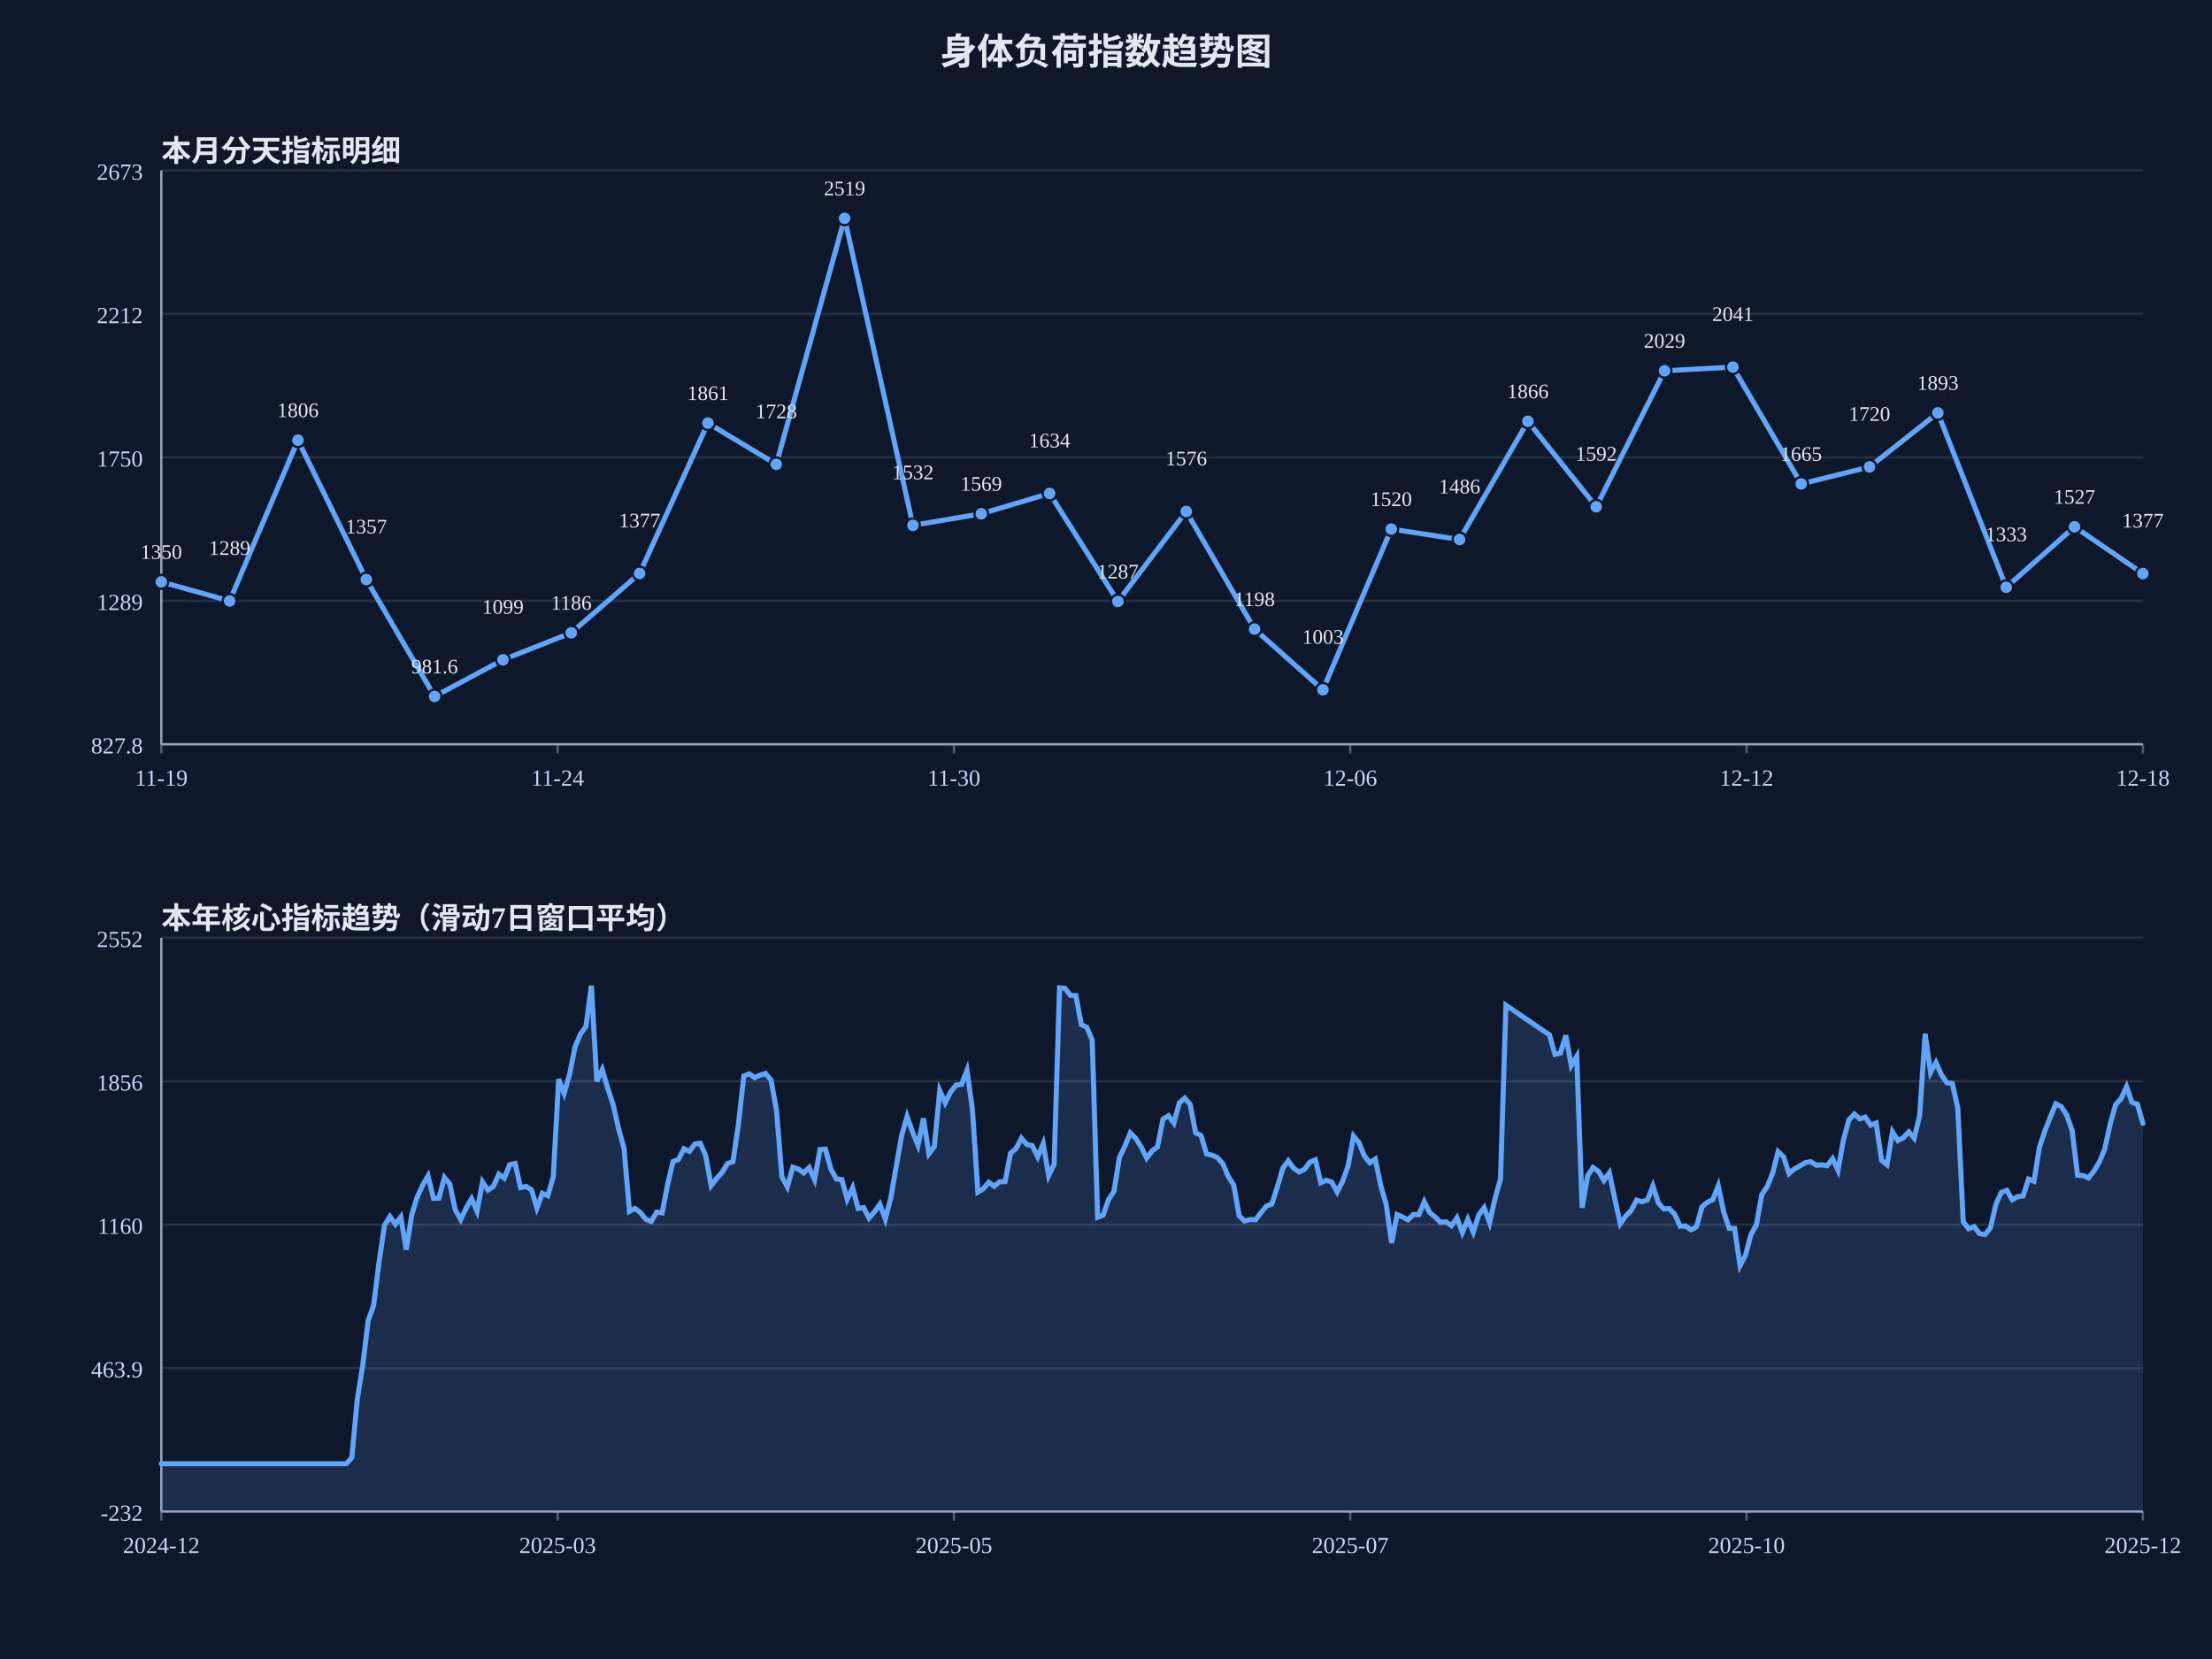
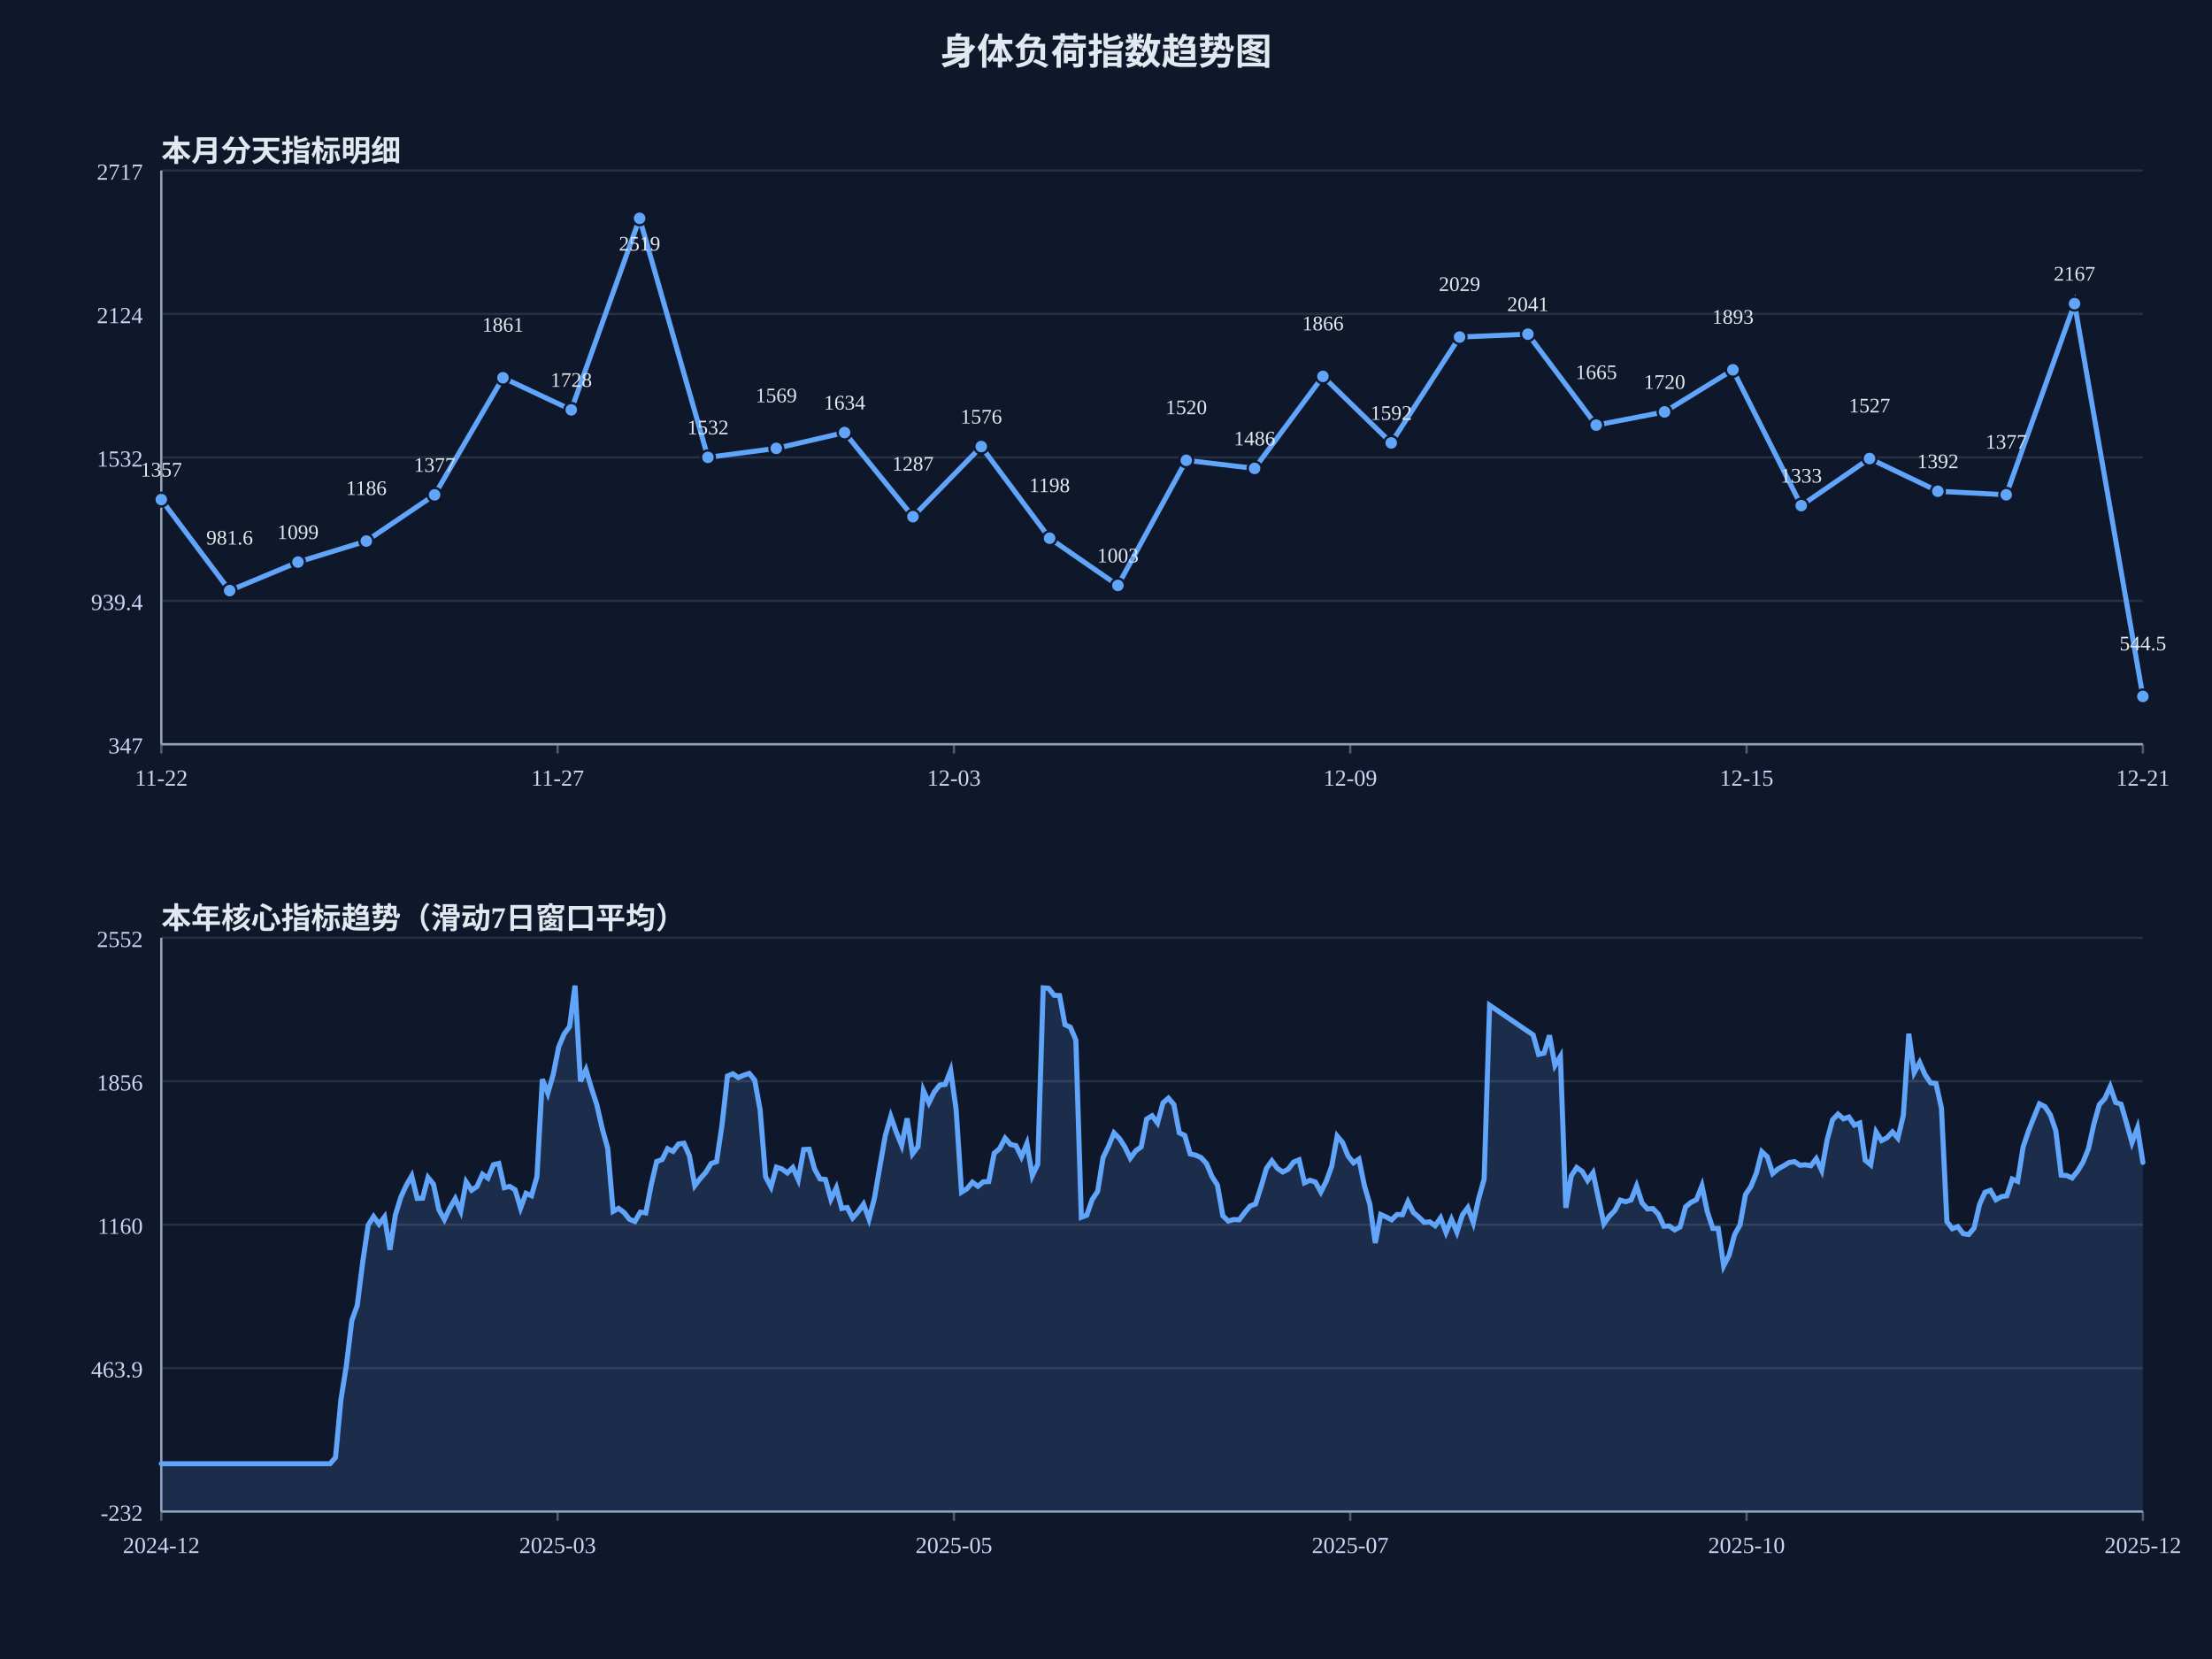
<svg xmlns="http://www.w3.org/2000/svg" viewBox="0 0 960 720" width="960" height="720">
  <rect width="960" height="720" fill="#0f172a" />
  <text x="480" y="28" fill="#e2e8f0" font-size="16" font-weight="700" text-anchor="middle">身体负荷指数趋势图</text>
  <text x="70" y="70" fill="#e2e8f0" font-size="13" font-weight="600">本月分天指标明细</text>
  <line x1="70" y1="323.00" x2="930" y2="323.00" stroke="#94a3b8" stroke-opacity="0.18" stroke-width="1" />
-   <text x="62" y="327.00" fill="#cbd5f5" font-size="10" text-anchor="end">827.8</text>
+   <text x="62" y="327.00" fill="#cbd5f5" font-size="10" text-anchor="end">347</text>
  <line x1="70" y1="260.75" x2="930" y2="260.75" stroke="#94a3b8" stroke-opacity="0.18" stroke-width="1" />
-   <text x="62" y="264.75" fill="#cbd5f5" font-size="10" text-anchor="end">1289</text>
+   <text x="62" y="264.75" fill="#cbd5f5" font-size="10" text-anchor="end">939.4</text>
  <line x1="70" y1="198.50" x2="930" y2="198.50" stroke="#94a3b8" stroke-opacity="0.18" stroke-width="1" />
-   <text x="62" y="202.50" fill="#cbd5f5" font-size="10" text-anchor="end">1750</text>
+   <text x="62" y="202.50" fill="#cbd5f5" font-size="10" text-anchor="end">1532</text>
  <line x1="70" y1="136.25" x2="930" y2="136.25" stroke="#94a3b8" stroke-opacity="0.18" stroke-width="1" />
-   <text x="62" y="140.25" fill="#cbd5f5" font-size="10" text-anchor="end">2212</text>
+   <text x="62" y="140.25" fill="#cbd5f5" font-size="10" text-anchor="end">2124</text>
  <line x1="70" y1="74.00" x2="930" y2="74.00" stroke="#94a3b8" stroke-opacity="0.18" stroke-width="1" />
-   <text x="62" y="78.00" fill="#cbd5f5" font-size="10" text-anchor="end">2673</text>
+   <text x="62" y="78.00" fill="#cbd5f5" font-size="10" text-anchor="end">2717</text>
  <line x1="70.00" y1="323" x2="70.00" y2="327" stroke="#94a3b8" stroke-opacity="0.5" stroke-width="1" />
-   <text x="70.00" y="341" fill="#cbd5f5" font-size="10" text-anchor="middle">11-19</text>
+   <text x="70.00" y="341" fill="#cbd5f5" font-size="10" text-anchor="middle">11-22</text>
  <line x1="242.00" y1="323" x2="242.00" y2="327" stroke="#94a3b8" stroke-opacity="0.5" stroke-width="1" />
-   <text x="242.00" y="341" fill="#cbd5f5" font-size="10" text-anchor="middle">11-24</text>
+   <text x="242.00" y="341" fill="#cbd5f5" font-size="10" text-anchor="middle">11-27</text>
  <line x1="414.00" y1="323" x2="414.00" y2="327" stroke="#94a3b8" stroke-opacity="0.5" stroke-width="1" />
-   <text x="414.00" y="341" fill="#cbd5f5" font-size="10" text-anchor="middle">11-30</text>
+   <text x="414.00" y="341" fill="#cbd5f5" font-size="10" text-anchor="middle">12-03</text>
  <line x1="586.00" y1="323" x2="586.00" y2="327" stroke="#94a3b8" stroke-opacity="0.5" stroke-width="1" />
-   <text x="586.00" y="341" fill="#cbd5f5" font-size="10" text-anchor="middle">12-06</text>
+   <text x="586.00" y="341" fill="#cbd5f5" font-size="10" text-anchor="middle">12-09</text>
  <line x1="758.00" y1="323" x2="758.00" y2="327" stroke="#94a3b8" stroke-opacity="0.5" stroke-width="1" />
-   <text x="758.00" y="341" fill="#cbd5f5" font-size="10" text-anchor="middle">12-12</text>
+   <text x="758.00" y="341" fill="#cbd5f5" font-size="10" text-anchor="middle">12-15</text>
  <line x1="930.00" y1="323" x2="930.00" y2="327" stroke="#94a3b8" stroke-opacity="0.5" stroke-width="1" />
-   <text x="930.00" y="341" fill="#cbd5f5" font-size="10" text-anchor="middle">12-18</text>
+   <text x="930.00" y="341" fill="#cbd5f5" font-size="10" text-anchor="middle">12-21</text>
  <line x1="70" y1="74" x2="70" y2="323" stroke="#94a3b8" stroke-width="1" />
  <line x1="70" y1="323" x2="930" y2="323" stroke="#94a3b8" stroke-width="1" />
-   <path d="M70.00,252.53 L99.66,260.82 L129.31,191.04 L158.97,251.52 L188.62,302.25 L218.28,286.35 L247.93,274.63 L277.59,248.88 L307.24,183.61 L336.90,201.51 L366.55,94.75 L396.21,227.99 L425.86,222.97 L455.52,214.15 L485.17,261.04 L514.83,221.97 L544.48,273.05 L574.14,299.38 L603.79,229.62 L633.45,234.14 L663.10,182.85 L692.76,219.93 L722.41,160.93 L752.07,159.31 L781.72,210.01 L811.38,202.64 L841.03,179.19 L870.69,254.88 L900.34,228.63 L930.00,248.93" fill="none" stroke="#60a5fa" stroke-width="2.2" stroke-linecap="round" />
-   <circle cx="70.00" cy="252.53" r="3" fill="#60a5fa" stroke="#0f172a" stroke-width="1" />
-   <text x="70.00" y="242.53" fill="#e2e8f0" font-size="9" text-anchor="middle">1350</text>
-   <circle cx="99.66" cy="260.82" r="3" fill="#60a5fa" stroke="#0f172a" stroke-width="1" />
-   <text x="99.66" y="240.82" fill="#e2e8f0" font-size="9" text-anchor="middle">1289</text>
-   <circle cx="129.31" cy="191.04" r="3" fill="#60a5fa" stroke="#0f172a" stroke-width="1" />
-   <text x="129.31" y="181.04" fill="#e2e8f0" font-size="9" text-anchor="middle">1806</text>
-   <circle cx="158.97" cy="251.52" r="3" fill="#60a5fa" stroke="#0f172a" stroke-width="1" />
-   <text x="158.97" y="231.52" fill="#e2e8f0" font-size="9" text-anchor="middle">1357</text>
-   <circle cx="188.62" cy="302.25" r="3" fill="#60a5fa" stroke="#0f172a" stroke-width="1" />
-   <text x="188.62" y="292.25" fill="#e2e8f0" font-size="9" text-anchor="middle">981.6</text>
-   <circle cx="218.28" cy="286.35" r="3" fill="#60a5fa" stroke="#0f172a" stroke-width="1" />
-   <text x="218.28" y="266.35" fill="#e2e8f0" font-size="9" text-anchor="middle">1099</text>
-   <circle cx="247.93" cy="274.63" r="3" fill="#60a5fa" stroke="#0f172a" stroke-width="1" />
-   <text x="247.93" y="264.63" fill="#e2e8f0" font-size="9" text-anchor="middle">1186</text>
-   <circle cx="277.59" cy="248.88" r="3" fill="#60a5fa" stroke="#0f172a" stroke-width="1" />
-   <text x="277.59" y="228.88" fill="#e2e8f0" font-size="9" text-anchor="middle">1377</text>
-   <circle cx="307.24" cy="183.61" r="3" fill="#60a5fa" stroke="#0f172a" stroke-width="1" />
-   <text x="307.24" y="173.61" fill="#e2e8f0" font-size="9" text-anchor="middle">1861</text>
-   <circle cx="336.90" cy="201.51" r="3" fill="#60a5fa" stroke="#0f172a" stroke-width="1" />
-   <text x="336.90" y="181.51" fill="#e2e8f0" font-size="9" text-anchor="middle">1728</text>
-   <circle cx="366.55" cy="94.75" r="3" fill="#60a5fa" stroke="#0f172a" stroke-width="1" />
-   <text x="366.55" y="84.75" fill="#e2e8f0" font-size="9" text-anchor="middle">2519</text>
-   <circle cx="396.21" cy="227.99" r="3" fill="#60a5fa" stroke="#0f172a" stroke-width="1" />
-   <text x="396.21" y="207.99" fill="#e2e8f0" font-size="9" text-anchor="middle">1532</text>
-   <circle cx="425.86" cy="222.97" r="3" fill="#60a5fa" stroke="#0f172a" stroke-width="1" />
-   <text x="425.86" y="212.97" fill="#e2e8f0" font-size="9" text-anchor="middle">1569</text>
-   <circle cx="455.52" cy="214.15" r="3" fill="#60a5fa" stroke="#0f172a" stroke-width="1" />
-   <text x="455.52" y="194.15" fill="#e2e8f0" font-size="9" text-anchor="middle">1634</text>
-   <circle cx="485.17" cy="261.04" r="3" fill="#60a5fa" stroke="#0f172a" stroke-width="1" />
-   <text x="485.17" y="251.04" fill="#e2e8f0" font-size="9" text-anchor="middle">1287</text>
-   <circle cx="514.83" cy="221.97" r="3" fill="#60a5fa" stroke="#0f172a" stroke-width="1" />
-   <text x="514.83" y="201.97" fill="#e2e8f0" font-size="9" text-anchor="middle">1576</text>
-   <circle cx="544.48" cy="273.05" r="3" fill="#60a5fa" stroke="#0f172a" stroke-width="1" />
-   <text x="544.48" y="263.05" fill="#e2e8f0" font-size="9" text-anchor="middle">1198</text>
-   <circle cx="574.14" cy="299.38" r="3" fill="#60a5fa" stroke="#0f172a" stroke-width="1" />
-   <text x="574.14" y="279.38" fill="#e2e8f0" font-size="9" text-anchor="middle">1003</text>
-   <circle cx="603.79" cy="229.62" r="3" fill="#60a5fa" stroke="#0f172a" stroke-width="1" />
-   <text x="603.79" y="219.62" fill="#e2e8f0" font-size="9" text-anchor="middle">1520</text>
-   <circle cx="633.45" cy="234.14" r="3" fill="#60a5fa" stroke="#0f172a" stroke-width="1" />
-   <text x="633.45" y="214.14" fill="#e2e8f0" font-size="9" text-anchor="middle">1486</text>
-   <circle cx="663.10" cy="182.85" r="3" fill="#60a5fa" stroke="#0f172a" stroke-width="1" />
-   <text x="663.10" y="172.85" fill="#e2e8f0" font-size="9" text-anchor="middle">1866</text>
-   <circle cx="692.76" cy="219.93" r="3" fill="#60a5fa" stroke="#0f172a" stroke-width="1" />
-   <text x="692.76" y="199.93" fill="#e2e8f0" font-size="9" text-anchor="middle">1592</text>
-   <circle cx="722.41" cy="160.93" r="3" fill="#60a5fa" stroke="#0f172a" stroke-width="1" />
-   <text x="722.41" y="150.93" fill="#e2e8f0" font-size="9" text-anchor="middle">2029</text>
-   <circle cx="752.07" cy="159.31" r="3" fill="#60a5fa" stroke="#0f172a" stroke-width="1" />
-   <text x="752.07" y="139.31" fill="#e2e8f0" font-size="9" text-anchor="middle">2041</text>
-   <circle cx="781.72" cy="210.01" r="3" fill="#60a5fa" stroke="#0f172a" stroke-width="1" />
-   <text x="781.72" y="200.01" fill="#e2e8f0" font-size="9" text-anchor="middle">1665</text>
-   <circle cx="811.38" cy="202.64" r="3" fill="#60a5fa" stroke="#0f172a" stroke-width="1" />
-   <text x="811.38" y="182.64" fill="#e2e8f0" font-size="9" text-anchor="middle">1720</text>
-   <circle cx="841.03" cy="179.19" r="3" fill="#60a5fa" stroke="#0f172a" stroke-width="1" />
-   <text x="841.03" y="169.19" fill="#e2e8f0" font-size="9" text-anchor="middle">1893</text>
-   <circle cx="870.69" cy="254.88" r="3" fill="#60a5fa" stroke="#0f172a" stroke-width="1" />
-   <text x="870.69" y="234.88" fill="#e2e8f0" font-size="9" text-anchor="middle">1333</text>
-   <circle cx="900.34" cy="228.63" r="3" fill="#60a5fa" stroke="#0f172a" stroke-width="1" />
-   <text x="900.34" y="218.63" fill="#e2e8f0" font-size="9" text-anchor="middle">1527</text>
-   <circle cx="930.00" cy="248.93" r="3" fill="#60a5fa" stroke="#0f172a" stroke-width="1" />
-   <text x="930.00" y="228.93" fill="#e2e8f0" font-size="9" text-anchor="middle">1377</text>
+   <path d="M70.00,216.82 L99.66,256.32 L129.31,243.94 L158.97,234.81 L188.62,214.76 L218.28,163.94 L247.93,177.88 L277.59,94.75 L307.24,198.49 L336.90,194.59 L366.55,187.72 L396.21,224.23 L425.86,193.81 L455.52,233.58 L485.17,254.08 L514.83,199.77 L544.48,203.29 L574.14,163.35 L603.79,192.22 L633.45,146.28 L663.10,145.02 L692.76,184.50 L722.41,178.76 L752.07,160.50 L781.72,219.44 L811.38,199.00 L841.03,213.20 L870.69,214.73 L900.34,131.78 L930.00,302.25" fill="none" stroke="#60a5fa" stroke-width="2.2" stroke-linecap="round" />
+   <circle cx="70.00" cy="216.82" r="3" fill="#60a5fa" stroke="#0f172a" stroke-width="1" />
+   <text x="70.00" y="206.82" fill="#e2e8f0" font-size="9" text-anchor="middle">1357</text>
+   <circle cx="99.66" cy="256.32" r="3" fill="#60a5fa" stroke="#0f172a" stroke-width="1" />
+   <text x="99.66" y="236.32" fill="#e2e8f0" font-size="9" text-anchor="middle">981.6</text>
+   <circle cx="129.31" cy="243.94" r="3" fill="#60a5fa" stroke="#0f172a" stroke-width="1" />
+   <text x="129.31" y="233.94" fill="#e2e8f0" font-size="9" text-anchor="middle">1099</text>
+   <circle cx="158.97" cy="234.81" r="3" fill="#60a5fa" stroke="#0f172a" stroke-width="1" />
+   <text x="158.97" y="214.81" fill="#e2e8f0" font-size="9" text-anchor="middle">1186</text>
+   <circle cx="188.62" cy="214.76" r="3" fill="#60a5fa" stroke="#0f172a" stroke-width="1" />
+   <text x="188.62" y="204.76" fill="#e2e8f0" font-size="9" text-anchor="middle">1377</text>
+   <circle cx="218.28" cy="163.94" r="3" fill="#60a5fa" stroke="#0f172a" stroke-width="1" />
+   <text x="218.28" y="143.94" fill="#e2e8f0" font-size="9" text-anchor="middle">1861</text>
+   <circle cx="247.93" cy="177.88" r="3" fill="#60a5fa" stroke="#0f172a" stroke-width="1" />
+   <text x="247.93" y="167.88" fill="#e2e8f0" font-size="9" text-anchor="middle">1728</text>
+   <circle cx="277.59" cy="94.75" r="3" fill="#60a5fa" stroke="#0f172a" stroke-width="1" />
+   <text x="277.59" y="108.75" fill="#e2e8f0" font-size="9" text-anchor="middle">2519</text>
+   <circle cx="307.24" cy="198.49" r="3" fill="#60a5fa" stroke="#0f172a" stroke-width="1" />
+   <text x="307.24" y="188.49" fill="#e2e8f0" font-size="9" text-anchor="middle">1532</text>
+   <circle cx="336.90" cy="194.59" r="3" fill="#60a5fa" stroke="#0f172a" stroke-width="1" />
+   <text x="336.90" y="174.59" fill="#e2e8f0" font-size="9" text-anchor="middle">1569</text>
+   <circle cx="366.55" cy="187.72" r="3" fill="#60a5fa" stroke="#0f172a" stroke-width="1" />
+   <text x="366.55" y="177.72" fill="#e2e8f0" font-size="9" text-anchor="middle">1634</text>
+   <circle cx="396.21" cy="224.23" r="3" fill="#60a5fa" stroke="#0f172a" stroke-width="1" />
+   <text x="396.21" y="204.23" fill="#e2e8f0" font-size="9" text-anchor="middle">1287</text>
+   <circle cx="425.86" cy="193.81" r="3" fill="#60a5fa" stroke="#0f172a" stroke-width="1" />
+   <text x="425.86" y="183.81" fill="#e2e8f0" font-size="9" text-anchor="middle">1576</text>
+   <circle cx="455.52" cy="233.58" r="3" fill="#60a5fa" stroke="#0f172a" stroke-width="1" />
+   <text x="455.52" y="213.58" fill="#e2e8f0" font-size="9" text-anchor="middle">1198</text>
+   <circle cx="485.17" cy="254.08" r="3" fill="#60a5fa" stroke="#0f172a" stroke-width="1" />
+   <text x="485.17" y="244.08" fill="#e2e8f0" font-size="9" text-anchor="middle">1003</text>
+   <circle cx="514.83" cy="199.77" r="3" fill="#60a5fa" stroke="#0f172a" stroke-width="1" />
+   <text x="514.83" y="179.77" fill="#e2e8f0" font-size="9" text-anchor="middle">1520</text>
+   <circle cx="544.48" cy="203.29" r="3" fill="#60a5fa" stroke="#0f172a" stroke-width="1" />
+   <text x="544.48" y="193.29" fill="#e2e8f0" font-size="9" text-anchor="middle">1486</text>
+   <circle cx="574.14" cy="163.35" r="3" fill="#60a5fa" stroke="#0f172a" stroke-width="1" />
+   <text x="574.14" y="143.35" fill="#e2e8f0" font-size="9" text-anchor="middle">1866</text>
+   <circle cx="603.79" cy="192.22" r="3" fill="#60a5fa" stroke="#0f172a" stroke-width="1" />
+   <text x="603.79" y="182.22" fill="#e2e8f0" font-size="9" text-anchor="middle">1592</text>
+   <circle cx="633.45" cy="146.28" r="3" fill="#60a5fa" stroke="#0f172a" stroke-width="1" />
+   <text x="633.45" y="126.28" fill="#e2e8f0" font-size="9" text-anchor="middle">2029</text>
+   <circle cx="663.10" cy="145.02" r="3" fill="#60a5fa" stroke="#0f172a" stroke-width="1" />
+   <text x="663.10" y="135.02" fill="#e2e8f0" font-size="9" text-anchor="middle">2041</text>
+   <circle cx="692.76" cy="184.50" r="3" fill="#60a5fa" stroke="#0f172a" stroke-width="1" />
+   <text x="692.76" y="164.50" fill="#e2e8f0" font-size="9" text-anchor="middle">1665</text>
+   <circle cx="722.41" cy="178.76" r="3" fill="#60a5fa" stroke="#0f172a" stroke-width="1" />
+   <text x="722.41" y="168.76" fill="#e2e8f0" font-size="9" text-anchor="middle">1720</text>
+   <circle cx="752.07" cy="160.50" r="3" fill="#60a5fa" stroke="#0f172a" stroke-width="1" />
+   <text x="752.07" y="140.50" fill="#e2e8f0" font-size="9" text-anchor="middle">1893</text>
+   <circle cx="781.72" cy="219.44" r="3" fill="#60a5fa" stroke="#0f172a" stroke-width="1" />
+   <text x="781.72" y="209.44" fill="#e2e8f0" font-size="9" text-anchor="middle">1333</text>
+   <circle cx="811.38" cy="199.00" r="3" fill="#60a5fa" stroke="#0f172a" stroke-width="1" />
+   <text x="811.38" y="179.00" fill="#e2e8f0" font-size="9" text-anchor="middle">1527</text>
+   <circle cx="841.03" cy="213.20" r="3" fill="#60a5fa" stroke="#0f172a" stroke-width="1" />
+   <text x="841.03" y="203.20" fill="#e2e8f0" font-size="9" text-anchor="middle">1392</text>
+   <circle cx="870.69" cy="214.73" r="3" fill="#60a5fa" stroke="#0f172a" stroke-width="1" />
+   <text x="870.69" y="194.73" fill="#e2e8f0" font-size="9" text-anchor="middle">1377</text>
+   <circle cx="900.34" cy="131.78" r="3" fill="#60a5fa" stroke="#0f172a" stroke-width="1" />
+   <text x="900.34" y="121.78" fill="#e2e8f0" font-size="9" text-anchor="middle">2167</text>
+   <circle cx="930.00" cy="302.25" r="3" fill="#60a5fa" stroke="#0f172a" stroke-width="1" />
+   <text x="930.00" y="282.25" fill="#e2e8f0" font-size="9" text-anchor="middle">544.5</text>
  <text x="70" y="403" fill="#e2e8f0" font-size="13" font-weight="600">本年核心指标趋势（滑动7日窗口平均）</text>
  <line x1="70" y1="656.00" x2="930" y2="656.00" stroke="#94a3b8" stroke-opacity="0.18" stroke-width="1" />
  <text x="62" y="660.00" fill="#cbd5f5" font-size="10" text-anchor="end">-232</text>
  <line x1="70" y1="593.75" x2="930" y2="593.75" stroke="#94a3b8" stroke-opacity="0.18" stroke-width="1" />
  <text x="62" y="597.75" fill="#cbd5f5" font-size="10" text-anchor="end">463.9</text>
  <line x1="70" y1="531.50" x2="930" y2="531.50" stroke="#94a3b8" stroke-opacity="0.18" stroke-width="1" />
  <text x="62" y="535.50" fill="#cbd5f5" font-size="10" text-anchor="end">1160</text>
  <line x1="70" y1="469.25" x2="930" y2="469.25" stroke="#94a3b8" stroke-opacity="0.18" stroke-width="1" />
  <text x="62" y="473.25" fill="#cbd5f5" font-size="10" text-anchor="end">1856</text>
  <line x1="70" y1="407.00" x2="930" y2="407.00" stroke="#94a3b8" stroke-opacity="0.18" stroke-width="1" />
  <text x="62" y="411.00" fill="#cbd5f5" font-size="10" text-anchor="end">2552</text>
  <line x1="70.00" y1="656" x2="70.00" y2="660" stroke="#94a3b8" stroke-opacity="0.5" stroke-width="1" />
  <text x="70.00" y="674" fill="#cbd5f5" font-size="10" text-anchor="middle">2024-12</text>
  <line x1="242.00" y1="656" x2="242.00" y2="660" stroke="#94a3b8" stroke-opacity="0.5" stroke-width="1" />
  <text x="242.00" y="674" fill="#cbd5f5" font-size="10" text-anchor="middle">2025-03</text>
  <line x1="414.00" y1="656" x2="414.00" y2="660" stroke="#94a3b8" stroke-opacity="0.5" stroke-width="1" />
  <text x="414.00" y="674" fill="#cbd5f5" font-size="10" text-anchor="middle">2025-05</text>
  <line x1="586.00" y1="656" x2="586.00" y2="660" stroke="#94a3b8" stroke-opacity="0.5" stroke-width="1" />
  <text x="586.00" y="674" fill="#cbd5f5" font-size="10" text-anchor="middle">2025-07</text>
  <line x1="758.00" y1="656" x2="758.00" y2="660" stroke="#94a3b8" stroke-opacity="0.5" stroke-width="1" />
  <text x="758.00" y="674" fill="#cbd5f5" font-size="10" text-anchor="middle">2025-10</text>
  <line x1="930.00" y1="656" x2="930.00" y2="660" stroke="#94a3b8" stroke-opacity="0.5" stroke-width="1" />
  <text x="930.00" y="674" fill="#cbd5f5" font-size="10" text-anchor="middle">2025-12</text>
  <line x1="70" y1="407" x2="70" y2="656" stroke="#94a3b8" stroke-width="1" />
  <line x1="70" y1="656" x2="930" y2="656" stroke="#94a3b8" stroke-width="1" />
-   <path d="M70.00,656.00 L70.00,635.25 L72.36,635.25 L74.73,635.25 L77.09,635.25 L79.45,635.25 L81.81,635.25 L84.18,635.25 L86.54,635.25 L88.90,635.25 L91.26,635.25 L93.63,635.25 L95.99,635.25 L98.35,635.25 L100.71,635.25 L103.08,635.25 L105.44,635.25 L107.80,635.25 L110.16,635.25 L112.53,635.25 L114.89,635.25 L117.25,635.25 L119.62,635.25 L121.98,635.25 L124.34,635.25 L126.70,635.25 L129.07,635.25 L131.43,635.25 L133.79,635.25 L136.15,635.25 L138.52,635.25 L140.88,635.25 L143.24,635.25 L145.60,635.25 L147.97,635.25 L150.33,635.25 L152.69,632.55 L155.05,607.41 L157.42,592.59 L159.78,573.09 L162.14,566.55 L164.51,547.70 L166.87,531.76 L169.23,527.98 L171.59,531.29 L173.96,528.16 L176.32,542.37 L178.68,527.34 L181.04,519.59 L183.41,514.42 L185.77,510.34 L188.13,520.09 L190.49,520.02 L192.86,511.03 L195.22,513.91 L197.58,525.04 L199.95,529.26 L202.31,524.27 L204.67,520.22 L207.03,525.63 L209.40,512.93 L211.76,516.54 L214.12,514.91 L216.48,509.60 L218.85,511.30 L221.21,505.49 L223.57,504.93 L225.93,515.44 L228.30,514.90 L230.66,516.37 L233.02,524.27 L235.38,517.88 L237.75,518.94 L240.11,510.73 L242.47,468.38 L244.84,474.50 L247.20,466.27 L249.56,454.36 L251.92,448.72 L254.29,445.52 L256.65,427.75 L259.01,469.28 L261.37,464.21 L263.74,472.22 L266.10,479.44 L268.46,489.83 L270.82,498.32 L273.19,525.72 L275.55,524.43 L277.91,526.20 L280.27,529.18 L282.64,530.10 L285.00,526.06 L287.36,526.39 L289.73,514.10 L292.09,504.08 L294.45,503.23 L296.81,498.53 L299.18,499.69 L301.54,496.51 L303.90,496.15 L306.26,501.49 L308.63,514.58 L310.99,511.47 L313.35,508.84 L315.71,504.96 L318.08,504.14 L320.44,488.27 L322.80,467.00 L325.16,466.04 L327.53,467.67 L329.89,466.63 L332.25,465.87 L334.62,468.72 L336.98,481.71 L339.34,510.70 L341.70,515.13 L344.07,506.56 L346.43,507.33 L348.79,509.05 L351.15,506.72 L353.52,511.96 L355.88,498.90 L358.24,498.76 L360.60,507.36 L362.97,511.63 L365.33,511.89 L367.69,520.47 L370.05,515.49 L372.42,524.46 L374.78,524.07 L377.14,528.62 L379.51,525.92 L381.87,522.61 L384.23,529.08 L386.59,519.95 L388.96,506.21 L391.32,492.76 L393.68,484.56 L396.04,491.29 L398.41,497.09 L400.77,485.38 L403.13,500.75 L405.49,497.59 L407.86,473.33 L410.22,478.61 L412.58,473.86 L414.95,470.89 L417.31,470.64 L419.67,464.54 L422.03,481.55 L424.40,517.37 L426.76,515.90 L429.12,513.07 L431.48,514.85 L433.85,512.91 L436.21,512.79 L438.57,500.50 L440.93,498.48 L443.30,493.97 L445.66,496.69 L448.02,497.21 L450.38,502.04 L452.75,496.32 L455.11,510.24 L457.47,505.30 L459.84,428.71 L462.20,428.92 L464.56,431.97 L466.92,432.07 L469.29,444.71 L471.65,445.82 L474.01,451.40 L476.37,528.28 L478.74,527.39 L481.10,520.60 L483.46,517.03 L485.82,502.34 L488.19,497.44 L490.55,491.68 L492.91,494.09 L495.27,497.77 L497.64,502.62 L500.00,499.46 L502.36,497.75 L504.73,485.68 L507.09,484.23 L509.45,487.38 L511.81,478.63 L514.18,476.59 L516.54,479.36 L518.90,491.63 L521.26,492.78 L523.63,500.81 L525.99,501.33 L528.35,502.39 L530.71,505.02 L533.08,510.61 L535.44,514.31 L537.80,527.64 L540.16,529.94 L542.53,529.25 L544.89,529.39 L547.25,526.27 L549.62,523.44 L551.98,522.53 L554.34,515.23 L556.70,507.09 L559.07,503.81 L561.43,507.00 L563.79,508.63 L566.15,507.44 L568.52,504.33 L570.88,503.36 L573.24,513.33 L575.60,512.22 L577.97,513.02 L580.33,517.31 L582.69,512.66 L585.05,506.09 L587.42,493.05 L589.78,495.88 L592.14,501.70 L594.51,504.65 L596.87,503.05 L599.23,514.55 L601.59,522.69 L603.96,539.45 L606.32,527.10 L608.68,528.16 L611.04,529.39 L613.41,527.08 L615.77,527.16 L618.13,521.53 L620.49,526.22 L622.86,528.20 L625.22,530.52 L627.58,530.27 L629.95,531.95 L632.31,528.54 L634.67,534.90 L637.03,529.21 L639.40,534.76 L641.76,527.28 L644.12,524.09 L646.48,530.63 L648.85,520.07 L651.21,511.71 L653.57,436.27 L672.47,449.14 L674.84,457.60 L677.20,457.05 L679.56,449.35 L681.92,462.40 L684.29,458.48 L686.65,524.19 L689.01,510.35 L691.37,506.70 L693.74,508.37 L696.10,512.34 L698.46,509.00 L700.82,520.25 L703.19,531.11 L705.55,527.77 L707.91,525.37 L710.27,520.85 L712.64,521.54 L715.00,520.74 L717.36,514.72 L719.73,522.06 L722.09,524.68 L724.45,524.52 L726.81,526.98 L729.18,532.18 L731.54,532.06 L733.90,533.74 L736.26,532.45 L738.63,523.75 L740.99,521.81 L743.35,520.64 L745.71,514.64 L748.08,525.94 L750.44,533.11 L752.80,533.12 L755.16,549.34 L757.53,544.74 L759.89,535.83 L762.25,531.60 L764.62,518.42 L766.98,514.94 L769.34,509.13 L771.70,499.83 L774.07,502.04 L776.43,509.29 L778.79,507.29 L781.15,505.98 L783.52,504.53 L785.88,504.13 L788.24,505.69 L790.60,505.52 L792.97,505.91 L795.33,502.87 L797.69,507.90 L800.05,494.69 L802.42,486.01 L804.78,483.51 L807.14,485.57 L809.51,484.79 L811.87,488.29 L814.23,487.38 L816.59,503.57 L818.96,505.51 L821.32,491.25 L823.68,495.02 L826.04,493.76 L828.41,491.23 L830.77,493.97 L833.13,484.05 L835.49,448.64 L837.86,465.43 L840.22,461.11 L842.58,466.46 L844.95,469.95 L847.31,470.23 L849.67,480.87 L852.03,530.19 L854.40,533.25 L856.76,532.35 L859.12,535.42 L861.48,535.76 L863.85,532.91 L866.21,522.69 L868.57,517.46 L870.93,516.61 L873.30,520.67 L875.66,519.36 L878.02,519.01 L880.38,511.70 L882.75,512.69 L885.11,497.85 L887.47,490.81 L889.84,484.81 L892.20,479.08 L894.56,480.24 L896.92,483.87 L899.29,490.64 L901.65,510.02 L904.01,510.17 L906.37,511.23 L908.74,508.27 L911.10,504.37 L913.46,498.59 L915.82,487.82 L918.19,479.36 L920.55,476.81 L922.91,471.60 L925.27,478.43 L927.64,479.25 L930.00,487.58 L930.00,656.00 Z" fill="#60a5fa" fill-opacity="0.16" stroke="none" />
-   <path d="M70.00,635.25 L72.36,635.25 L74.73,635.25 L77.09,635.25 L79.45,635.25 L81.81,635.25 L84.18,635.25 L86.54,635.25 L88.90,635.25 L91.26,635.25 L93.63,635.25 L95.99,635.25 L98.35,635.25 L100.71,635.25 L103.08,635.25 L105.44,635.25 L107.80,635.25 L110.16,635.25 L112.53,635.25 L114.89,635.25 L117.25,635.25 L119.62,635.25 L121.98,635.25 L124.34,635.25 L126.70,635.25 L129.07,635.25 L131.43,635.25 L133.79,635.25 L136.15,635.25 L138.52,635.25 L140.88,635.25 L143.24,635.25 L145.60,635.25 L147.97,635.25 L150.33,635.25 L152.69,632.55 L155.05,607.41 L157.42,592.59 L159.78,573.09 L162.14,566.55 L164.51,547.70 L166.87,531.76 L169.23,527.98 L171.59,531.29 L173.96,528.16 L176.32,542.37 L178.68,527.34 L181.04,519.59 L183.41,514.42 L185.77,510.34 L188.13,520.09 L190.49,520.02 L192.86,511.03 L195.22,513.91 L197.58,525.04 L199.95,529.26 L202.31,524.27 L204.67,520.22 L207.03,525.63 L209.40,512.93 L211.76,516.54 L214.12,514.91 L216.48,509.60 L218.85,511.30 L221.21,505.49 L223.57,504.93 L225.93,515.44 L228.30,514.90 L230.66,516.37 L233.02,524.27 L235.38,517.88 L237.75,518.94 L240.11,510.73 L242.47,468.38 L244.84,474.50 L247.20,466.27 L249.56,454.36 L251.92,448.72 L254.29,445.52 L256.65,427.75 L259.01,469.28 L261.37,464.21 L263.74,472.22 L266.10,479.44 L268.46,489.83 L270.82,498.32 L273.19,525.72 L275.55,524.43 L277.91,526.20 L280.27,529.18 L282.64,530.10 L285.00,526.06 L287.36,526.39 L289.73,514.10 L292.09,504.08 L294.45,503.23 L296.81,498.53 L299.18,499.69 L301.54,496.51 L303.90,496.15 L306.26,501.49 L308.63,514.58 L310.99,511.47 L313.35,508.84 L315.71,504.96 L318.08,504.14 L320.44,488.27 L322.80,467.00 L325.16,466.04 L327.53,467.67 L329.89,466.63 L332.25,465.87 L334.62,468.72 L336.98,481.71 L339.34,510.70 L341.70,515.13 L344.07,506.56 L346.43,507.33 L348.79,509.05 L351.15,506.72 L353.52,511.96 L355.88,498.90 L358.24,498.76 L360.60,507.36 L362.97,511.63 L365.33,511.89 L367.69,520.47 L370.05,515.49 L372.42,524.46 L374.78,524.07 L377.14,528.62 L379.51,525.92 L381.87,522.61 L384.23,529.08 L386.59,519.95 L388.96,506.21 L391.32,492.76 L393.68,484.56 L396.04,491.29 L398.41,497.09 L400.77,485.38 L403.13,500.75 L405.49,497.59 L407.86,473.33 L410.22,478.61 L412.58,473.86 L414.95,470.89 L417.31,470.64 L419.67,464.54 L422.03,481.55 L424.40,517.37 L426.76,515.90 L429.12,513.07 L431.48,514.85 L433.85,512.91 L436.21,512.79 L438.57,500.50 L440.93,498.48 L443.30,493.97 L445.66,496.69 L448.02,497.21 L450.38,502.04 L452.75,496.32 L455.11,510.24 L457.47,505.30 L459.84,428.71 L462.20,428.92 L464.56,431.97 L466.92,432.07 L469.29,444.71 L471.65,445.82 L474.01,451.40 L476.37,528.28 L478.74,527.39 L481.10,520.60 L483.46,517.03 L485.82,502.34 L488.19,497.44 L490.55,491.68 L492.91,494.09 L495.27,497.77 L497.64,502.62 L500.00,499.46 L502.36,497.75 L504.73,485.68 L507.09,484.23 L509.45,487.38 L511.81,478.63 L514.18,476.59 L516.54,479.36 L518.90,491.63 L521.26,492.78 L523.63,500.81 L525.99,501.33 L528.35,502.39 L530.71,505.02 L533.08,510.61 L535.44,514.31 L537.80,527.64 L540.16,529.94 L542.53,529.25 L544.89,529.39 L547.25,526.27 L549.62,523.44 L551.98,522.53 L554.34,515.23 L556.70,507.09 L559.07,503.81 L561.43,507.00 L563.79,508.63 L566.15,507.44 L568.52,504.33 L570.88,503.36 L573.24,513.33 L575.60,512.22 L577.97,513.02 L580.33,517.31 L582.69,512.66 L585.05,506.09 L587.42,493.05 L589.78,495.88 L592.14,501.70 L594.51,504.65 L596.87,503.05 L599.23,514.55 L601.59,522.69 L603.96,539.45 L606.32,527.10 L608.68,528.16 L611.04,529.39 L613.41,527.08 L615.77,527.16 L618.13,521.53 L620.49,526.22 L622.86,528.20 L625.22,530.52 L627.58,530.27 L629.95,531.95 L632.31,528.54 L634.67,534.90 L637.03,529.21 L639.40,534.76 L641.76,527.28 L644.12,524.09 L646.48,530.63 L648.85,520.07 L651.21,511.71 L653.57,436.27 L672.47,449.14 L674.84,457.60 L677.20,457.05 L679.56,449.35 L681.92,462.40 L684.29,458.48 L686.65,524.19 L689.01,510.35 L691.37,506.70 L693.74,508.37 L696.10,512.34 L698.46,509.00 L700.82,520.25 L703.19,531.11 L705.55,527.77 L707.91,525.37 L710.27,520.85 L712.64,521.54 L715.00,520.74 L717.36,514.72 L719.73,522.06 L722.09,524.68 L724.45,524.52 L726.81,526.98 L729.18,532.18 L731.54,532.06 L733.90,533.74 L736.26,532.45 L738.63,523.75 L740.99,521.81 L743.35,520.64 L745.71,514.64 L748.08,525.94 L750.44,533.11 L752.80,533.12 L755.16,549.34 L757.53,544.74 L759.89,535.83 L762.25,531.60 L764.62,518.42 L766.98,514.94 L769.34,509.13 L771.70,499.83 L774.07,502.04 L776.43,509.29 L778.79,507.29 L781.15,505.98 L783.52,504.53 L785.88,504.13 L788.24,505.69 L790.60,505.52 L792.97,505.91 L795.33,502.87 L797.69,507.90 L800.05,494.69 L802.42,486.01 L804.78,483.51 L807.14,485.57 L809.51,484.79 L811.87,488.29 L814.23,487.38 L816.59,503.57 L818.96,505.51 L821.32,491.25 L823.68,495.02 L826.04,493.76 L828.41,491.23 L830.77,493.97 L833.13,484.05 L835.49,448.64 L837.86,465.43 L840.22,461.11 L842.58,466.46 L844.95,469.95 L847.31,470.23 L849.67,480.87 L852.03,530.19 L854.40,533.25 L856.76,532.35 L859.12,535.42 L861.48,535.76 L863.85,532.91 L866.21,522.69 L868.57,517.46 L870.93,516.61 L873.30,520.67 L875.66,519.36 L878.02,519.01 L880.38,511.70 L882.75,512.69 L885.11,497.85 L887.47,490.81 L889.84,484.81 L892.20,479.08 L894.56,480.24 L896.92,483.87 L899.29,490.64 L901.65,510.02 L904.01,510.17 L906.37,511.23 L908.74,508.27 L911.10,504.37 L913.46,498.59 L915.82,487.82 L918.19,479.36 L920.55,476.81 L922.91,471.60 L925.27,478.43 L927.64,479.25 L930.00,487.58" fill="none" stroke="#60a5fa" stroke-width="2.2" stroke-linecap="round" />
+   <path d="M70.00,656.00 L70.00,635.25 L72.36,635.25 L74.73,635.25 L77.09,635.25 L79.45,635.25 L81.81,635.25 L84.18,635.25 L86.54,635.25 L88.90,635.25 L91.26,635.25 L93.63,635.25 L95.99,635.25 L98.35,635.25 L100.71,635.25 L103.08,635.25 L105.44,635.25 L107.80,635.25 L110.16,635.25 L112.53,635.25 L114.89,635.25 L117.25,635.25 L119.62,635.25 L121.98,635.25 L124.34,635.25 L126.70,635.25 L129.07,635.25 L131.43,635.25 L133.79,635.25 L136.15,635.25 L138.52,635.25 L140.88,635.25 L143.24,635.25 L145.60,632.55 L147.97,607.41 L150.33,592.59 L152.69,573.09 L155.05,566.55 L157.42,547.70 L159.78,531.76 L162.14,527.98 L164.51,531.29 L166.87,528.16 L169.23,542.37 L171.59,527.34 L173.96,519.59 L176.32,514.42 L178.68,510.34 L181.04,520.09 L183.41,520.02 L185.77,511.03 L188.13,513.91 L190.49,525.04 L192.86,529.26 L195.22,524.27 L197.58,520.22 L199.95,525.63 L202.31,512.93 L204.67,516.54 L207.03,514.91 L209.40,509.60 L211.76,511.30 L214.12,505.49 L216.48,504.93 L218.85,515.44 L221.21,514.90 L223.57,516.37 L225.93,524.27 L228.30,517.88 L230.66,518.94 L233.02,510.73 L235.38,468.38 L237.75,474.50 L240.11,466.27 L242.47,454.36 L244.84,448.72 L247.20,445.52 L249.56,427.75 L251.92,469.28 L254.29,464.21 L256.65,472.22 L259.01,479.44 L261.37,489.83 L263.74,498.32 L266.10,525.72 L268.46,524.43 L270.82,526.20 L273.19,529.18 L275.55,530.10 L277.91,526.06 L280.27,526.39 L282.64,514.10 L285.00,504.08 L287.36,503.23 L289.73,498.53 L292.09,499.69 L294.45,496.51 L296.81,496.15 L299.18,501.49 L301.54,514.58 L303.90,511.47 L306.26,508.84 L308.63,504.96 L310.99,504.14 L313.35,488.27 L315.71,467.00 L318.08,466.04 L320.44,467.67 L322.80,466.63 L325.16,465.87 L327.53,468.72 L329.89,481.71 L332.25,510.70 L334.62,515.13 L336.98,506.56 L339.34,507.33 L341.70,509.05 L344.07,506.72 L346.43,511.96 L348.79,498.90 L351.15,498.76 L353.52,507.36 L355.88,511.63 L358.24,511.89 L360.60,520.47 L362.97,515.49 L365.33,524.46 L367.69,524.07 L370.05,528.62 L372.42,525.92 L374.78,522.61 L377.14,529.08 L379.51,519.95 L381.87,506.21 L384.23,492.76 L386.59,484.56 L388.96,491.29 L391.32,497.09 L393.68,485.38 L396.04,500.75 L398.41,497.59 L400.77,473.33 L403.13,478.61 L405.49,473.86 L407.86,470.89 L410.22,470.64 L412.58,464.54 L414.95,481.55 L417.31,517.37 L419.67,515.90 L422.03,513.07 L424.40,514.85 L426.76,512.91 L429.12,512.79 L431.48,500.50 L433.85,498.48 L436.21,493.97 L438.57,496.69 L440.93,497.21 L443.30,502.04 L445.66,496.32 L448.02,510.24 L450.38,505.30 L452.75,428.71 L455.11,428.92 L457.47,431.97 L459.84,432.07 L462.20,444.71 L464.56,445.82 L466.92,451.40 L469.29,528.28 L471.65,527.39 L474.01,520.60 L476.37,517.03 L478.74,502.34 L481.10,497.44 L483.46,491.68 L485.82,494.09 L488.19,497.77 L490.55,502.62 L492.91,499.46 L495.27,497.75 L497.64,485.68 L500.00,484.23 L502.36,487.38 L504.73,478.63 L507.09,476.59 L509.45,479.36 L511.81,491.63 L514.18,492.78 L516.54,500.81 L518.90,501.33 L521.26,502.39 L523.63,505.02 L525.99,510.61 L528.35,514.31 L530.71,527.64 L533.08,529.94 L535.44,529.25 L537.80,529.39 L540.16,526.27 L542.53,523.44 L544.89,522.53 L547.25,515.23 L549.62,507.09 L551.98,503.81 L554.34,507.00 L556.70,508.63 L559.07,507.44 L561.43,504.33 L563.79,503.36 L566.15,513.33 L568.52,512.22 L570.88,513.02 L573.24,517.31 L575.60,512.66 L577.97,506.09 L580.33,493.05 L582.69,495.88 L585.05,501.70 L587.42,504.65 L589.78,503.05 L592.14,514.55 L594.51,522.69 L596.87,539.45 L599.23,527.10 L601.59,528.16 L603.96,529.39 L606.32,527.08 L608.68,527.16 L611.04,521.53 L613.41,526.22 L615.77,528.20 L618.13,530.52 L620.49,530.27 L622.86,531.95 L625.22,528.54 L627.58,534.90 L629.95,529.21 L632.31,534.76 L634.67,527.28 L637.03,524.09 L639.40,530.63 L641.76,520.07 L644.12,511.71 L646.48,436.27 L665.38,449.14 L667.75,457.60 L670.11,457.05 L672.47,449.35 L674.84,462.40 L677.20,458.48 L679.56,524.19 L681.92,510.35 L684.29,506.70 L686.65,508.37 L689.01,512.34 L691.37,509.00 L693.74,520.25 L696.10,531.11 L698.46,527.77 L700.82,525.37 L703.19,520.85 L705.55,521.54 L707.91,520.74 L710.27,514.72 L712.64,522.06 L715.00,524.68 L717.36,524.52 L719.73,526.98 L722.09,532.18 L724.45,532.06 L726.81,533.74 L729.18,532.45 L731.54,523.75 L733.90,521.81 L736.26,520.64 L738.63,514.64 L740.99,525.94 L743.35,533.11 L745.71,533.12 L748.08,549.34 L750.44,544.74 L752.80,535.83 L755.16,531.60 L757.53,518.42 L759.89,514.94 L762.25,509.13 L764.62,499.83 L766.98,502.04 L769.34,509.29 L771.70,507.29 L774.07,505.98 L776.43,504.53 L778.79,504.13 L781.15,505.69 L783.52,505.52 L785.88,505.91 L788.24,502.87 L790.60,507.90 L792.97,494.69 L795.33,486.01 L797.69,483.51 L800.05,485.57 L802.42,484.79 L804.78,488.29 L807.14,487.38 L809.51,503.57 L811.87,505.51 L814.23,491.25 L816.59,495.02 L818.96,493.76 L821.32,491.23 L823.68,493.97 L826.04,484.05 L828.41,448.64 L830.77,465.43 L833.13,461.11 L835.49,466.46 L837.86,469.95 L840.22,470.23 L842.58,480.87 L844.95,530.19 L847.31,533.25 L849.67,532.35 L852.03,535.42 L854.40,535.76 L856.76,532.91 L859.12,522.69 L861.48,517.46 L863.85,516.61 L866.21,520.67 L868.57,519.36 L870.93,519.01 L873.30,511.70 L875.66,512.69 L878.02,497.85 L880.38,490.81 L882.75,484.81 L885.11,479.08 L887.47,480.24 L889.84,483.87 L892.20,490.64 L894.56,510.02 L896.92,510.17 L899.29,511.23 L901.65,508.27 L904.01,504.37 L906.37,498.59 L908.74,487.82 L911.10,479.36 L913.46,476.81 L915.82,471.60 L918.19,478.43 L920.55,479.25 L922.91,487.39 L925.27,495.86 L927.64,489.45 L930.00,504.47 L930.00,656.00 Z" fill="#60a5fa" fill-opacity="0.16" stroke="none" />
+   <path d="M70.00,635.25 L72.36,635.25 L74.73,635.25 L77.09,635.25 L79.45,635.25 L81.81,635.25 L84.18,635.25 L86.54,635.25 L88.90,635.25 L91.26,635.25 L93.63,635.25 L95.99,635.25 L98.35,635.25 L100.71,635.25 L103.08,635.25 L105.44,635.25 L107.80,635.25 L110.16,635.25 L112.53,635.25 L114.89,635.25 L117.25,635.25 L119.62,635.25 L121.98,635.25 L124.34,635.25 L126.70,635.25 L129.07,635.25 L131.43,635.25 L133.79,635.25 L136.15,635.25 L138.52,635.25 L140.88,635.25 L143.24,635.25 L145.60,632.55 L147.97,607.41 L150.33,592.59 L152.69,573.09 L155.05,566.55 L157.42,547.70 L159.78,531.76 L162.14,527.98 L164.51,531.29 L166.87,528.16 L169.23,542.37 L171.59,527.34 L173.96,519.59 L176.32,514.42 L178.68,510.34 L181.04,520.09 L183.41,520.02 L185.77,511.03 L188.13,513.91 L190.49,525.04 L192.86,529.26 L195.22,524.27 L197.58,520.22 L199.95,525.63 L202.31,512.93 L204.67,516.54 L207.03,514.91 L209.40,509.60 L211.76,511.30 L214.12,505.49 L216.48,504.93 L218.85,515.44 L221.21,514.90 L223.57,516.37 L225.93,524.27 L228.30,517.88 L230.66,518.94 L233.02,510.73 L235.38,468.38 L237.75,474.50 L240.11,466.27 L242.47,454.36 L244.84,448.72 L247.20,445.52 L249.56,427.75 L251.92,469.28 L254.29,464.21 L256.65,472.22 L259.01,479.44 L261.37,489.83 L263.74,498.32 L266.10,525.72 L268.46,524.43 L270.82,526.20 L273.19,529.18 L275.55,530.10 L277.91,526.06 L280.27,526.39 L282.64,514.10 L285.00,504.08 L287.36,503.23 L289.73,498.53 L292.09,499.69 L294.45,496.51 L296.81,496.15 L299.18,501.49 L301.54,514.58 L303.90,511.47 L306.26,508.84 L308.63,504.96 L310.99,504.14 L313.35,488.27 L315.71,467.00 L318.08,466.04 L320.44,467.67 L322.80,466.63 L325.16,465.87 L327.53,468.72 L329.89,481.71 L332.25,510.70 L334.62,515.13 L336.98,506.56 L339.34,507.33 L341.70,509.05 L344.07,506.72 L346.43,511.96 L348.79,498.90 L351.15,498.76 L353.52,507.36 L355.88,511.63 L358.24,511.89 L360.60,520.47 L362.97,515.49 L365.33,524.46 L367.69,524.07 L370.05,528.62 L372.42,525.92 L374.78,522.61 L377.14,529.08 L379.51,519.95 L381.87,506.21 L384.23,492.76 L386.59,484.56 L388.96,491.29 L391.32,497.09 L393.68,485.38 L396.04,500.75 L398.41,497.59 L400.77,473.33 L403.13,478.61 L405.49,473.86 L407.86,470.89 L410.22,470.64 L412.58,464.54 L414.95,481.55 L417.31,517.37 L419.67,515.90 L422.03,513.07 L424.40,514.85 L426.76,512.91 L429.12,512.79 L431.48,500.50 L433.85,498.48 L436.21,493.97 L438.57,496.69 L440.93,497.21 L443.30,502.04 L445.66,496.32 L448.02,510.24 L450.38,505.30 L452.75,428.71 L455.11,428.92 L457.47,431.97 L459.84,432.07 L462.20,444.71 L464.56,445.82 L466.92,451.40 L469.29,528.28 L471.65,527.39 L474.01,520.60 L476.37,517.03 L478.74,502.34 L481.10,497.44 L483.46,491.68 L485.82,494.09 L488.19,497.77 L490.55,502.62 L492.91,499.46 L495.27,497.75 L497.64,485.68 L500.00,484.23 L502.36,487.38 L504.73,478.63 L507.09,476.59 L509.45,479.36 L511.81,491.63 L514.18,492.78 L516.54,500.81 L518.90,501.33 L521.26,502.39 L523.63,505.02 L525.99,510.61 L528.35,514.31 L530.71,527.64 L533.08,529.94 L535.44,529.25 L537.80,529.39 L540.16,526.27 L542.53,523.44 L544.89,522.53 L547.25,515.23 L549.62,507.09 L551.98,503.81 L554.34,507.00 L556.70,508.63 L559.07,507.44 L561.43,504.33 L563.79,503.36 L566.15,513.33 L568.52,512.22 L570.88,513.02 L573.24,517.31 L575.60,512.66 L577.97,506.09 L580.33,493.05 L582.69,495.88 L585.05,501.70 L587.42,504.65 L589.78,503.05 L592.14,514.55 L594.51,522.69 L596.87,539.45 L599.23,527.10 L601.59,528.16 L603.96,529.39 L606.32,527.08 L608.68,527.16 L611.04,521.53 L613.41,526.22 L615.77,528.20 L618.13,530.52 L620.49,530.27 L622.86,531.95 L625.22,528.54 L627.58,534.90 L629.95,529.21 L632.31,534.76 L634.67,527.28 L637.03,524.09 L639.40,530.63 L641.76,520.07 L644.12,511.71 L646.48,436.27 L665.38,449.14 L667.75,457.60 L670.11,457.05 L672.47,449.35 L674.84,462.40 L677.20,458.48 L679.56,524.19 L681.92,510.35 L684.29,506.70 L686.65,508.37 L689.01,512.34 L691.37,509.00 L693.74,520.25 L696.10,531.11 L698.46,527.77 L700.82,525.37 L703.19,520.85 L705.55,521.54 L707.91,520.74 L710.27,514.72 L712.64,522.06 L715.00,524.68 L717.36,524.52 L719.73,526.98 L722.09,532.18 L724.45,532.06 L726.81,533.74 L729.18,532.45 L731.54,523.75 L733.90,521.81 L736.26,520.64 L738.63,514.64 L740.99,525.94 L743.35,533.11 L745.71,533.12 L748.08,549.34 L750.44,544.74 L752.80,535.83 L755.16,531.60 L757.53,518.42 L759.89,514.94 L762.25,509.13 L764.62,499.83 L766.98,502.04 L769.34,509.29 L771.70,507.29 L774.07,505.98 L776.43,504.53 L778.79,504.13 L781.15,505.69 L783.52,505.52 L785.88,505.91 L788.24,502.87 L790.60,507.90 L792.97,494.69 L795.33,486.01 L797.69,483.51 L800.05,485.57 L802.42,484.79 L804.78,488.29 L807.14,487.38 L809.51,503.57 L811.87,505.51 L814.23,491.25 L816.59,495.02 L818.96,493.76 L821.32,491.23 L823.68,493.97 L826.04,484.05 L828.41,448.64 L830.77,465.43 L833.13,461.11 L835.49,466.46 L837.86,469.95 L840.22,470.23 L842.58,480.87 L844.95,530.19 L847.31,533.25 L849.67,532.35 L852.03,535.42 L854.40,535.76 L856.76,532.91 L859.12,522.69 L861.48,517.46 L863.85,516.61 L866.21,520.67 L868.57,519.36 L870.93,519.01 L873.30,511.70 L875.66,512.69 L878.02,497.85 L880.38,490.81 L882.75,484.81 L885.11,479.08 L887.47,480.24 L889.84,483.87 L892.20,490.64 L894.56,510.02 L896.92,510.17 L899.29,511.23 L901.65,508.27 L904.01,504.37 L906.37,498.59 L908.74,487.82 L911.10,479.36 L913.46,476.81 L915.82,471.60 L918.19,478.43 L920.55,479.25 L922.91,487.39 L925.27,495.86 L927.64,489.45 L930.00,504.47" fill="none" stroke="#60a5fa" stroke-width="2.2" stroke-linecap="round" />
</svg>
